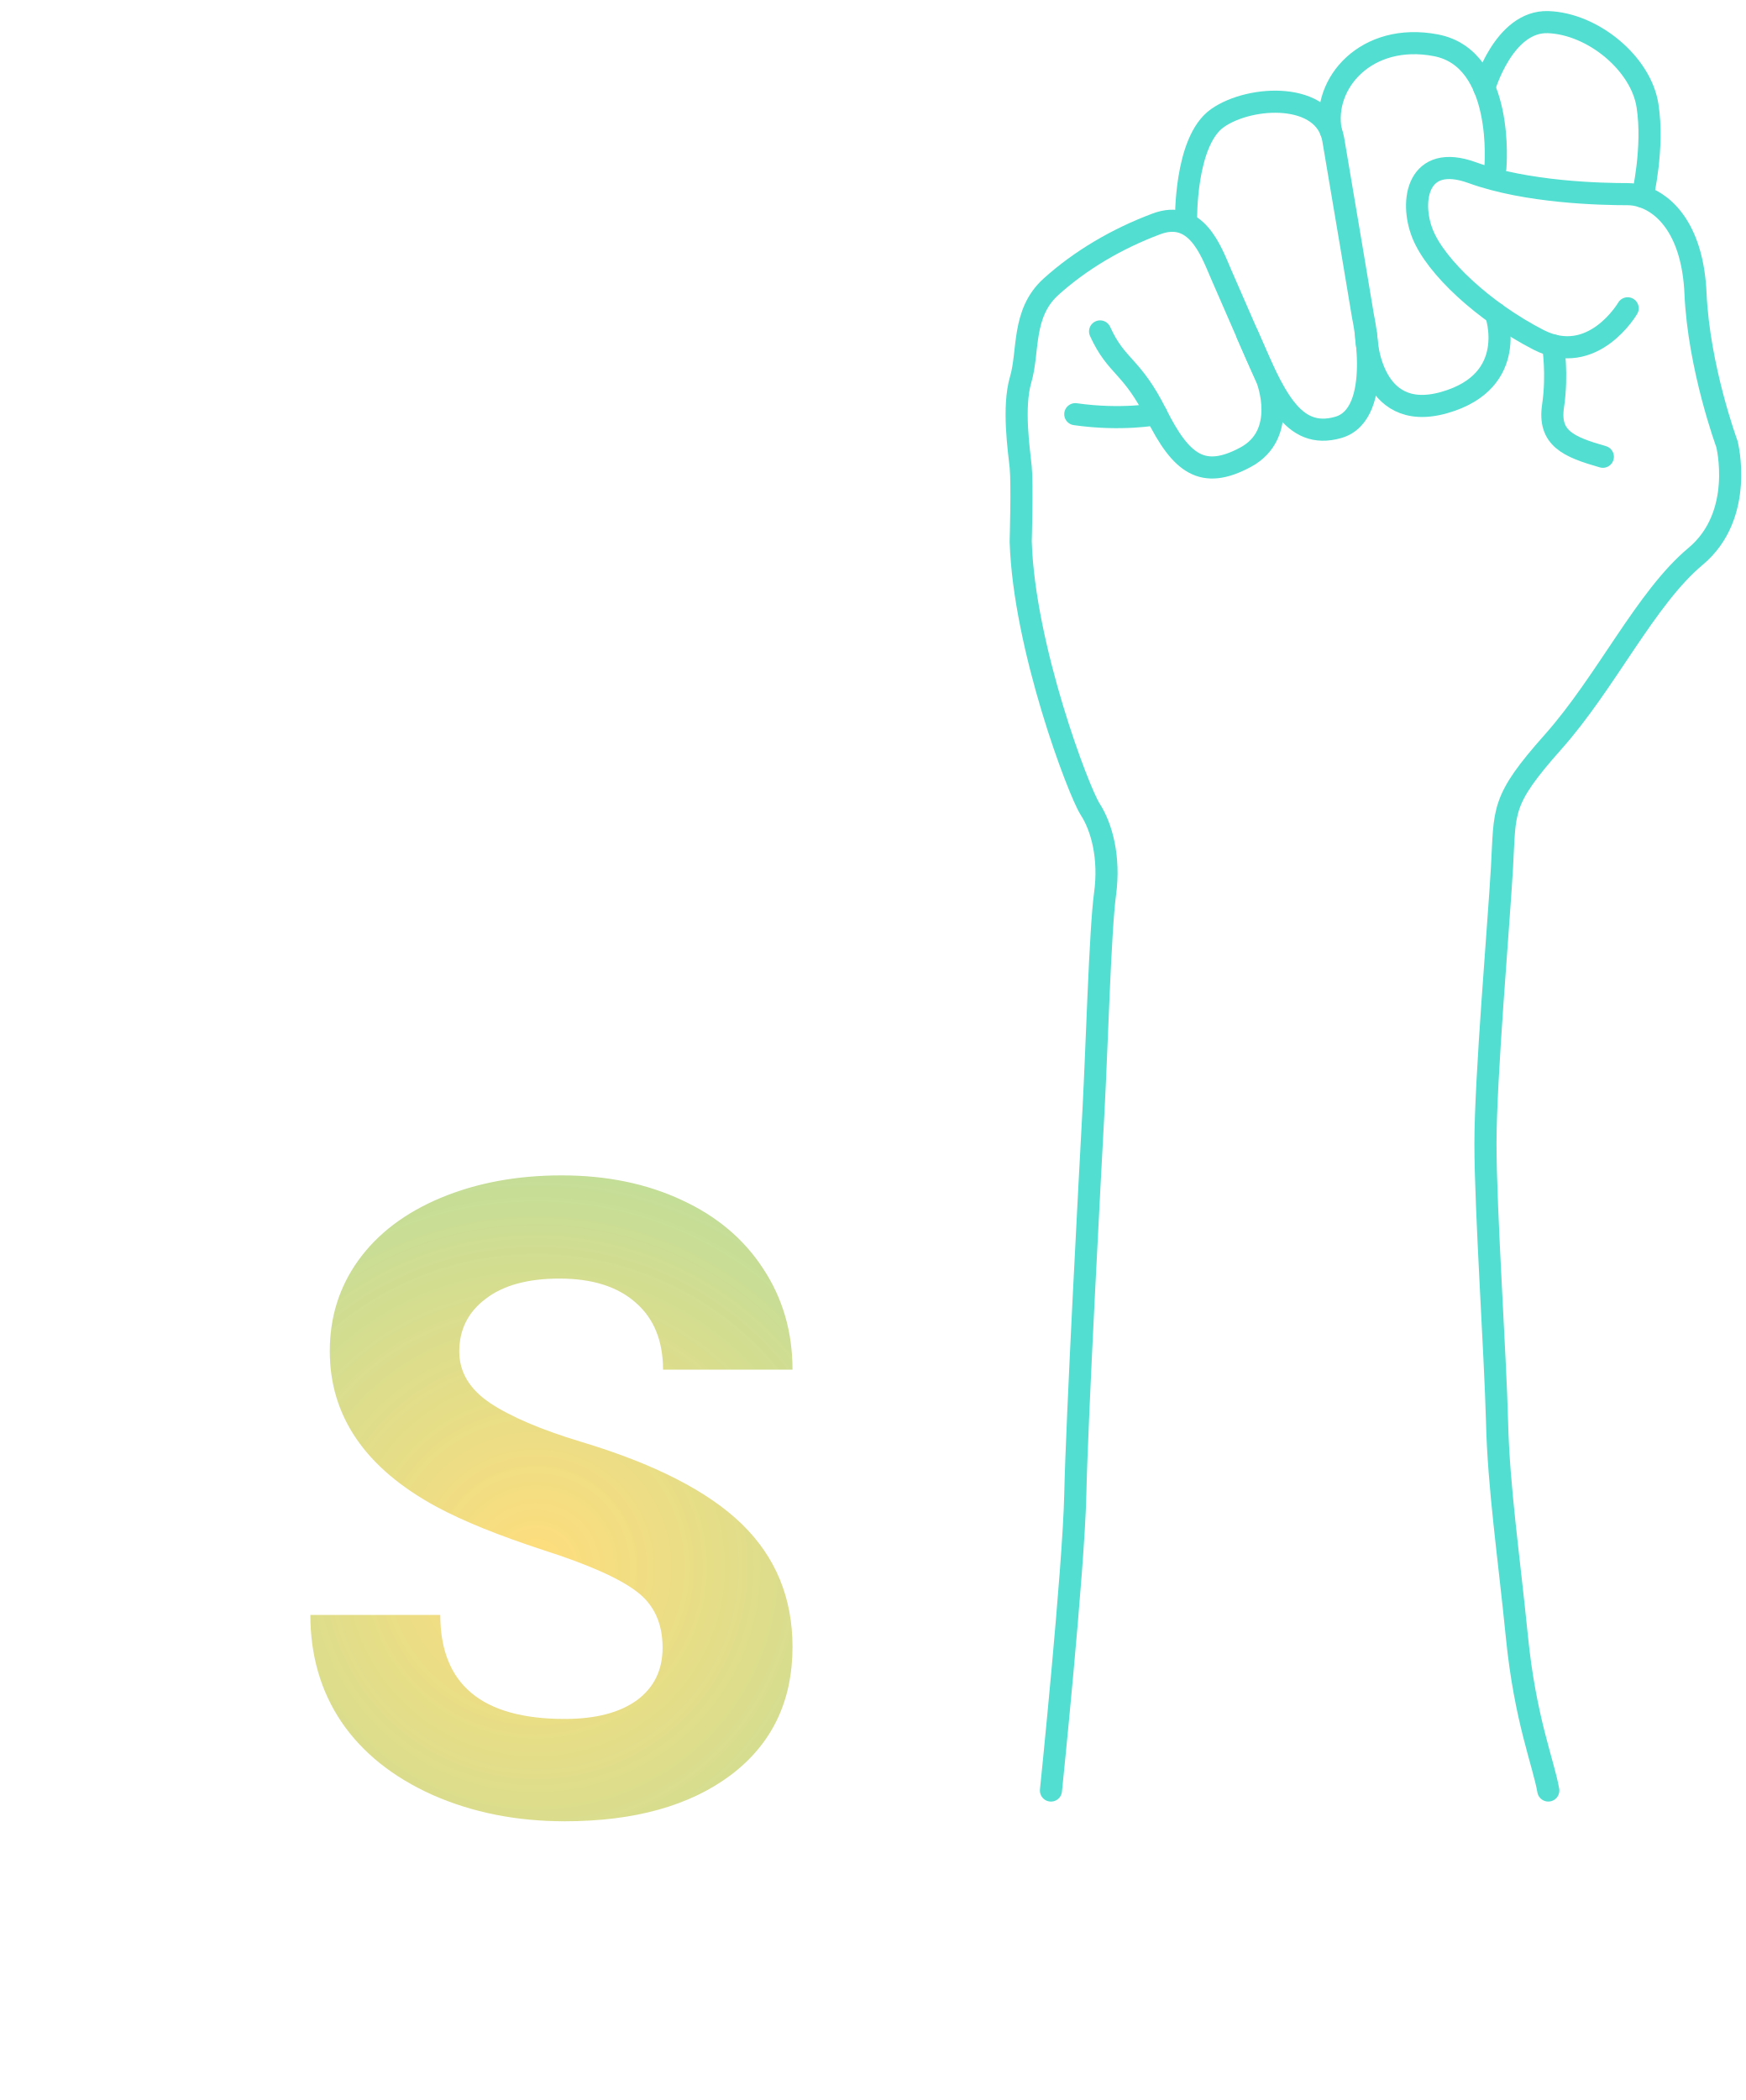
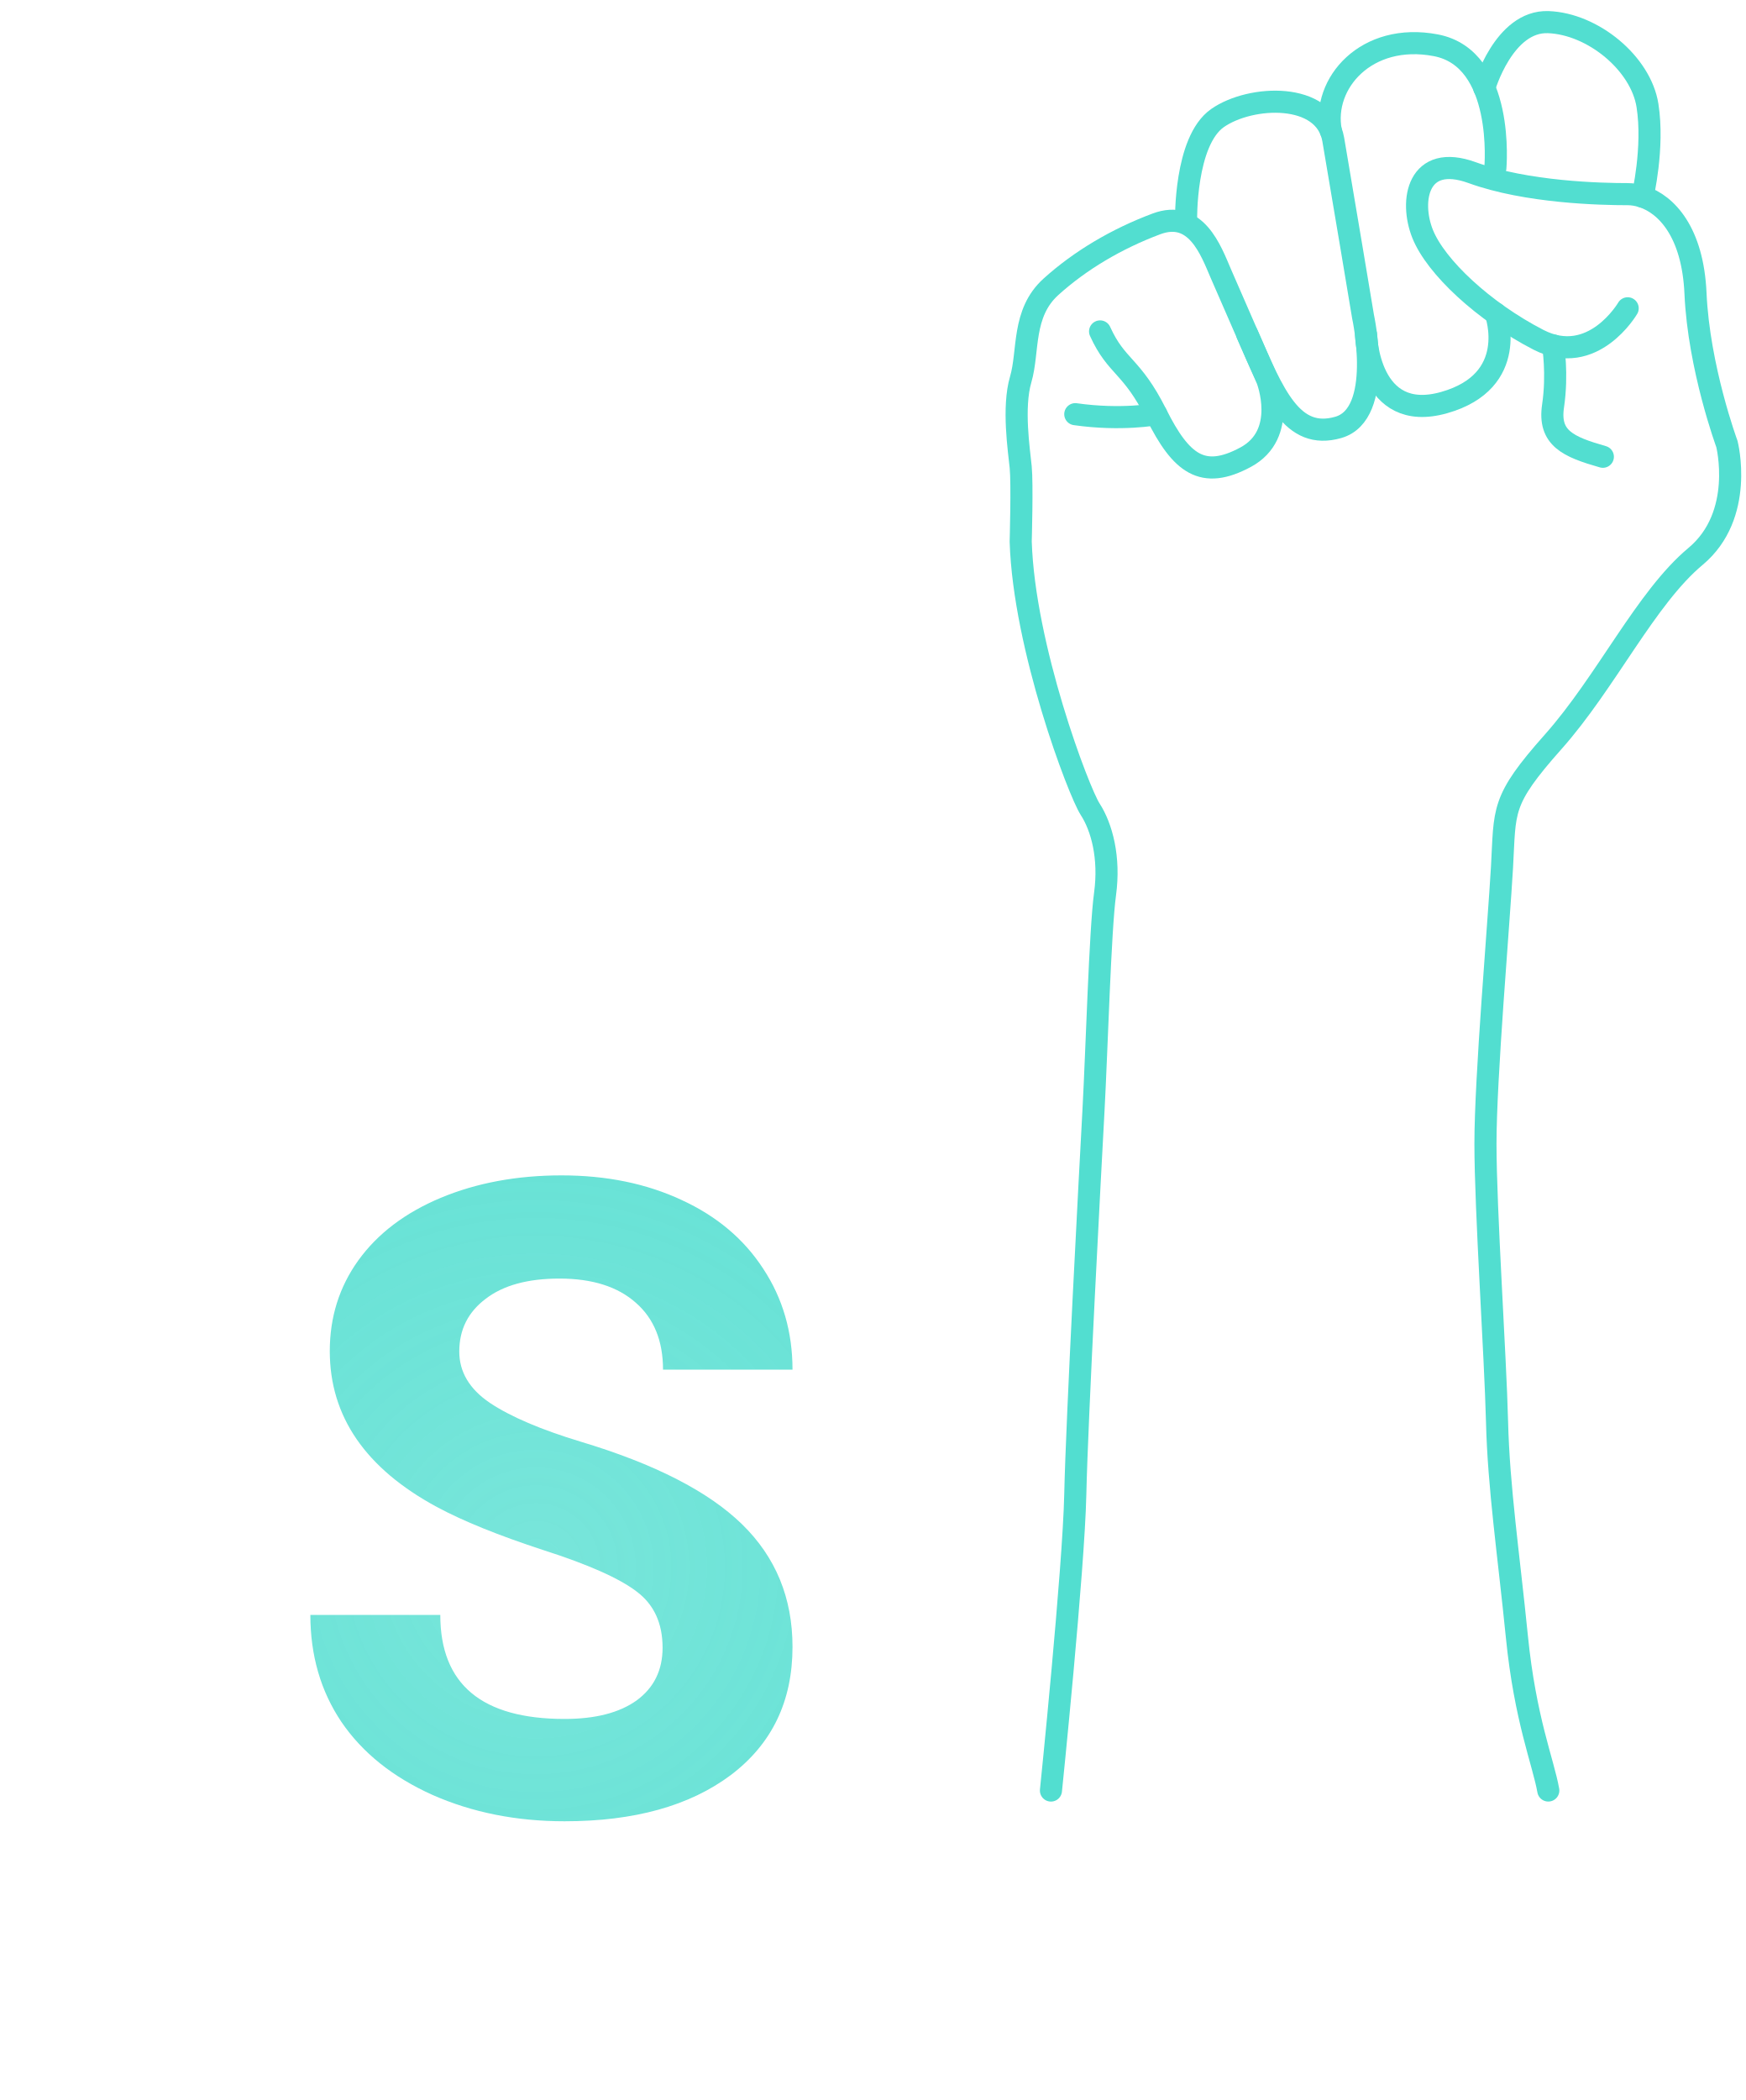
<svg xmlns="http://www.w3.org/2000/svg" width="79" height="95" viewBox="0 0 79 95" fill="none">
  <path d="M73.648 13.947C73.648 13.947 72.077 16.641 69.607 15.369C67.138 14.096 64.967 12.076 64.369 10.579C63.77 9.083 64.144 6.913 66.614 7.811C69.084 8.709 72.451 8.783 73.648 8.783C73.86 8.783 74.088 8.819 74.321 8.895C75.405 9.25 76.594 10.501 76.717 13.274C76.867 16.641 78.138 20.083 78.138 20.083C78.138 20.083 78.962 23.301 76.717 25.172C74.472 27.044 72.676 30.86 70.281 33.554C67.886 36.248 68.11 36.622 67.961 39.241C67.811 41.86 67.213 48.745 67.213 51.739C67.213 54.733 67.662 61.318 67.737 64.311C67.811 67.304 68.26 70.298 68.635 74.039C69.009 77.781 69.832 79.726 70.056 80.999" stroke="#52ded0" stroke-miterlimit="10" stroke-linecap="round" stroke-linejoin="round" />
  <path d="M47.553 81C47.553 81 48.578 71.047 48.654 67.604C48.728 64.162 49.327 53.011 49.477 50.243C49.627 47.474 49.776 42.086 50.001 40.439C50.225 38.793 49.851 37.417 49.327 36.608C48.804 35.799 46.334 29.288 46.184 24.499C46.184 24.499 46.259 21.88 46.184 21.131C46.11 20.384 45.81 18.438 46.184 17.165C46.559 15.893 46.227 14.172 47.553 12.974C48.878 11.777 50.524 10.803 52.321 10.13C54.117 9.456 54.79 11.327 55.239 12.375C55.688 13.423 57.334 17.164 57.334 17.164C57.334 17.164 58.307 19.634 56.362 20.682C54.416 21.73 53.443 20.981 52.321 18.736C51.198 16.491 50.524 16.64 49.776 14.993" stroke="#52ded0" stroke-miterlimit="10" stroke-linecap="round" stroke-linejoin="round" />
  <path d="M52.32 18.737C52.32 18.737 50.749 19.036 48.654 18.737" stroke="#52ded0" stroke-miterlimit="10" stroke-linecap="round" stroke-linejoin="round" />
  <path d="M53.667 9.988C53.667 9.988 53.593 6.389 55.089 5.341C56.585 4.294 59.953 4.144 60.327 6.314C60.701 8.485 61.674 14.322 61.674 14.322C61.674 14.322 62.646 18.737 60.551 19.335C58.456 19.934 57.627 17.851 56.432 15.113" stroke="#52ded0" stroke-miterlimit="10" stroke-linecap="round" stroke-linejoin="round" />
  <path d="M67.661 7.6C67.661 7.6 68.11 2.647 64.967 2.048C61.824 1.449 59.807 3.772 60.217 5.922" stroke="#52ded0" stroke-miterlimit="10" stroke-linecap="round" stroke-linejoin="round" />
  <path d="M67.159 3.978C67.159 3.978 68.035 0.926 70.055 1.001C72.076 1.077 74.246 2.865 74.545 4.777C74.844 6.689 74.32 8.895 74.32 8.895" stroke="#52ded0" stroke-miterlimit="10" stroke-linecap="round" stroke-linejoin="round" />
  <path d="M67.683 14.19C67.683 14.19 68.784 17.239 65.341 18.213C61.899 19.185 61.809 15.137 61.809 15.137" stroke="#52ded0" stroke-miterlimit="10" stroke-linecap="round" stroke-linejoin="round" />
  <path d="M70.272 15.626C70.272 15.626 70.488 16.905 70.272 18.364C70.055 19.822 70.953 20.214 72.525 20.663" stroke="#52ded0" stroke-miterlimit="10" stroke-linecap="round" stroke-linejoin="round" />
  <path d="M29.98 74.539C29.98 73.432 29.59 72.586 28.809 72C28.027 71.401 26.621 70.776 24.59 70.125C22.559 69.461 20.951 68.81 19.766 68.172C16.537 66.427 14.922 64.077 14.922 61.121C14.922 59.585 15.352 58.217 16.211 57.02C17.083 55.809 18.327 54.865 19.941 54.188C21.569 53.51 23.392 53.172 25.41 53.172C27.441 53.172 29.251 53.543 30.84 54.285C32.428 55.014 33.659 56.05 34.531 57.391C35.417 58.732 35.859 60.255 35.859 61.961H30C30 60.659 29.59 59.65 28.77 58.934C27.949 58.204 26.797 57.84 25.312 57.84C23.88 57.84 22.767 58.146 21.973 58.758C21.178 59.357 20.781 60.151 20.781 61.141C20.781 62.065 21.244 62.84 22.168 63.465C23.105 64.09 24.479 64.676 26.289 65.223C29.622 66.225 32.051 67.469 33.574 68.953C35.098 70.438 35.859 72.287 35.859 74.5C35.859 76.961 34.928 78.894 33.066 80.301C31.204 81.694 28.698 82.391 25.547 82.391C23.359 82.391 21.367 81.993 19.57 81.199C17.773 80.392 16.4 79.292 15.449 77.898C14.512 76.505 14.043 74.891 14.043 73.055H19.922C19.922 76.193 21.797 77.762 25.547 77.762C26.94 77.762 28.027 77.482 28.809 76.922C29.59 76.349 29.98 75.555 29.98 74.539Z" fill="url(#paint0_diamond)" />
  <defs>
    <radialGradient id="paint0_diamond" cx="0" cy="0" r="1" gradientUnits="userSpaceOnUse" gradientTransform="translate(24.2424 70.8929) rotate(88.0754) scale(45.1147 45.0815)">
-       <stop stop-color="#FFD458" stop-opacity="0.78" />
+       <stop stop-color="#52ded0" stop-opacity="0.78" />
      <stop offset="1" stop-color="#52ded0" />
    </radialGradient>
  </defs>
</svg>
